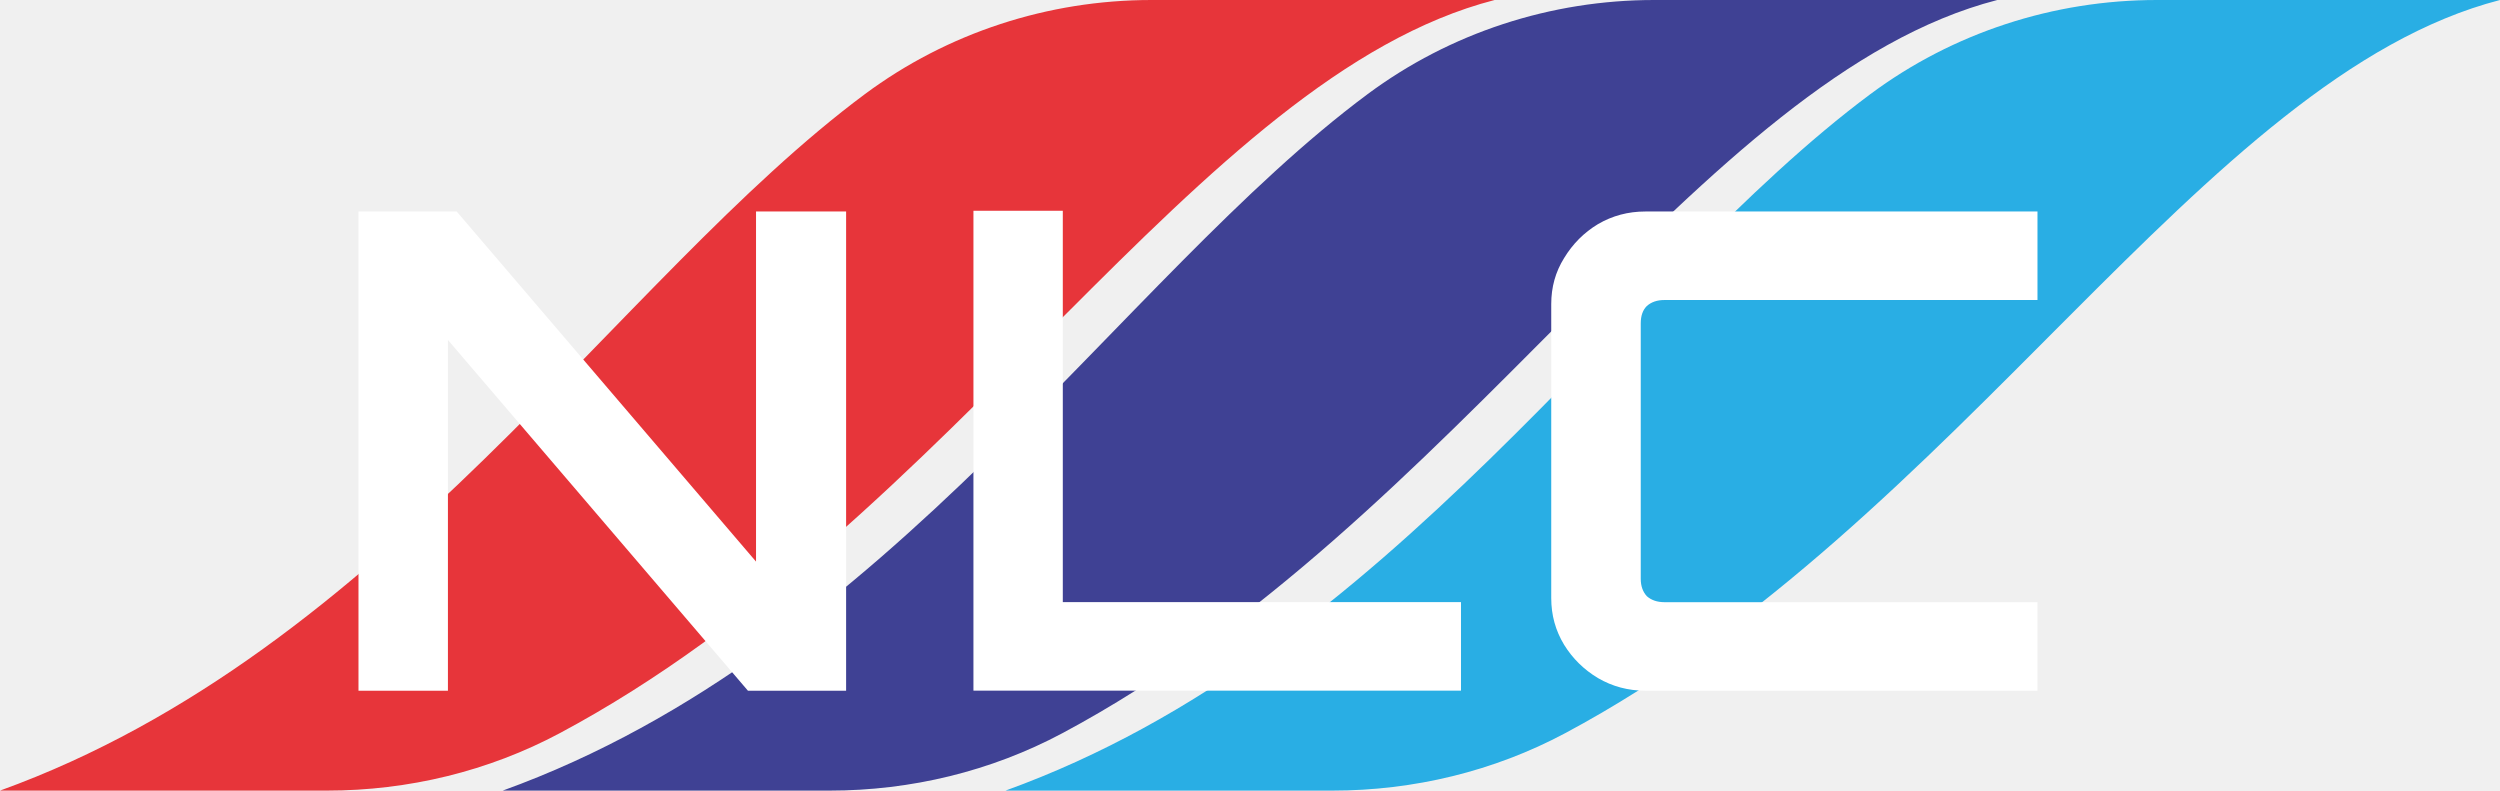
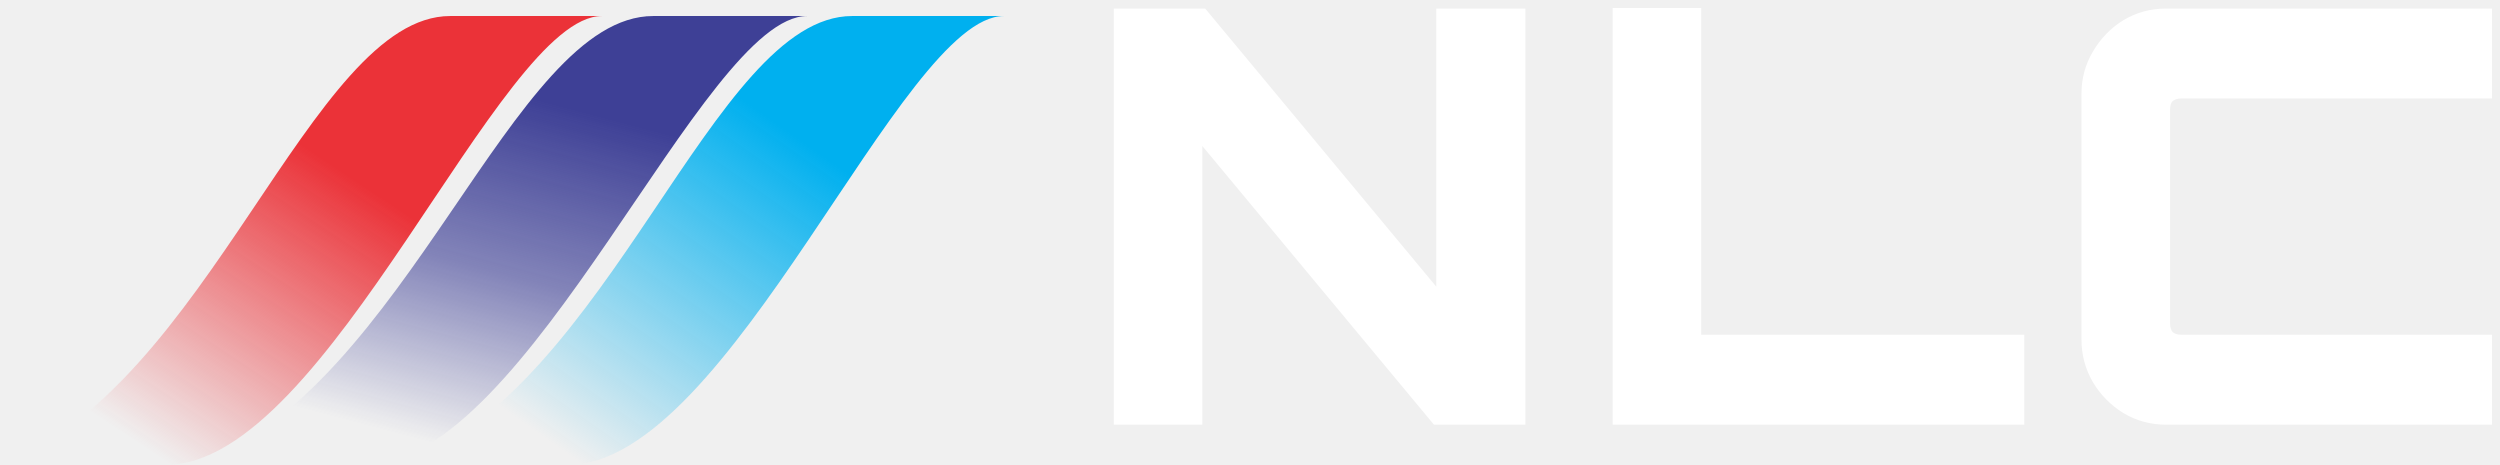
- <svg xmlns="http://www.w3.org/2000/svg" width="117" height="37" viewBox="0 0 117 37" fill="none">
-   <path d="M69.948 0C55.986 3.605 44.734 24.414 26.198 34.312C22.855 36.097 19.105 37 15.309 37H0C18.056 30.476 28.888 13.021 40.474 4.407C44.339 1.535 49.052 0 53.888 0H69.948Z" fill="url(#paint0_linear_803_562)" />
-   <path d="M93.472 0C79.51 3.605 68.258 24.414 49.722 34.312C46.379 36.097 42.629 37 38.833 37H23.527C41.584 30.476 52.415 13.021 64.002 4.407C67.866 1.535 72.58 0 77.412 0H93.472Z" fill="url(#paint1_linear_803_562)" />
-   <path d="M117.001 0C103.039 3.605 91.788 24.414 73.251 34.312C69.908 36.097 66.159 37 62.362 37H47.057C65.113 30.476 75.945 13.021 87.531 4.407C91.392 1.535 96.106 0 100.941 0H117.001Z" fill="url(#paint2_linear_803_562)" />
-   <path d="M16.777 32.325V9.898H21.373L35.382 26.283V9.898H39.598V32.325H35.003L20.963 15.91V32.325H16.777Z" fill="white" />
-   <path d="M45.557 32.325V9.864H49.739V28.179H68.374V32.322H45.557V32.325Z" fill="white" />
-   <path d="M77.003 32.325C76.201 32.325 75.46 32.128 74.784 31.733C74.127 31.339 73.599 30.82 73.2 30.175C72.797 29.51 72.598 28.784 72.598 27.995V14.228C72.598 13.439 72.797 12.723 73.2 12.078C73.603 11.413 74.13 10.884 74.784 10.49C75.46 10.095 76.198 9.898 77.003 9.898H95.354V14.041H77.893C77.555 14.041 77.281 14.134 77.071 14.322C76.882 14.509 76.787 14.78 76.787 15.131V27.092C76.787 27.423 76.882 27.694 77.071 27.901C77.281 28.088 77.558 28.182 77.893 28.182H95.354V32.325H77.003Z" fill="white" />
+ <svg xmlns="http://www.w3.org/2000/svg" width="156" height="29" viewBox="0 0 156 29" fill="none">
+   <path d="M28.092 1C19.39 1 12.977 24.282 0 29H9.771H10.382C20.458 29 31.145 1 37.558 1H28.092Z" fill="url(#paint0_linear_836_695)" />
+   <path d="M40.761 1C31.929 1 25.421 24.282 12.25 29H22.167H22.787C33.014 29 43.86 1 50.368 1H40.761Z" fill="url(#paint1_linear_836_695)" />
+   <path d="M53.174 1C44.472 1 38.059 24.282 25.082 29H34.853H35.464C45.54 29 56.227 1 62.64 1H53.174Z" fill="url(#paint2_linear_836_695)" />
+   <path d="M69.75 26V26.25H70H74.525H74.775V26V8.419L89.521 26.16L89.596 26.25H89.713H94.684H94.934V26V1.035V0.785H94.684H90.124H89.874V1.035V18.581L75.163 0.875L75.088 0.785H74.971H70H69.75V1.035V26ZM100.88 26V26.25H101.13H125.815H126.065V26V21.388V21.138H125.815H105.906V1V0.75H105.656H101.13H100.88V1V26ZM132.618 25.554L132.621 25.555C133.392 26.018 134.237 26.25 135.15 26.25H155H155.25V26V21.388V21.138H155H136.11C135.8 21.138 135.57 21.053 135.397 20.9C135.245 20.724 135.16 20.49 135.16 20.175V6.86C135.16 6.513 135.249 6.286 135.392 6.139C135.565 5.983 135.797 5.896 136.11 5.896H155H155.25V5.646V1.035V0.785H155H135.15C134.237 0.785 133.392 1.016 132.621 1.479L132.621 1.479L132.618 1.481C131.875 1.942 131.275 2.561 130.821 3.334C130.363 4.091 130.134 4.933 130.134 5.854V21.18C130.134 22.102 130.363 22.955 130.82 23.734L130.822 23.737C131.277 24.487 131.876 25.094 132.618 25.554Z" fill="white" stroke="white" stroke-width="0.5" />
  <defs>
-     <linearGradient id="paint0_linear_803_562" x1="0" y1="18.5" x2="69.947" y2="18.5" gradientUnits="userSpaceOnUse">
-       <stop stop-color="#E7353A" />
-       <stop offset="1" stop-color="#E7353A" />
+     <linearGradient id="paint0_linear_836_695" x1="22.25" y1="11.306" x2="10.561" y2="28.947" gradientUnits="userSpaceOnUse">
+       <stop stop-color="#EB3238" />
+       <stop offset="1" stop-color="#EB3238" stop-opacity="0" />
    </linearGradient>
-     <linearGradient id="paint1_linear_803_562" x1="23.526" y1="18.5" x2="93.472" y2="18.5" gradientUnits="userSpaceOnUse">
-       <stop stop-color="#3F4194" />
-       <stop offset="0.496" stop-color="#3F4194" />
-       <stop offset="1" stop-color="#3F4194" />
+     <linearGradient id="paint1_linear_836_695" x1="38.033" y1="7.417" x2="32.299" y2="29.057" gradientUnits="userSpaceOnUse">
+       <stop stop-color="#3E4096" />
+       <stop offset="0.496" stop-color="#3E4096" stop-opacity="0.611" />
+       <stop offset="1" stop-color="#3E4096" stop-opacity="0" />
    </linearGradient>
-     <linearGradient id="paint2_linear_803_562" x1="47.054" y1="18.5" x2="117" y2="18.5" gradientUnits="userSpaceOnUse">
-       <stop stop-color="#29AEE4" />
-       <stop offset="1" stop-color="#29AEE4" />
+     <linearGradient id="paint2_linear_836_695" x1="49.461" y1="8.389" x2="35.437" y2="28.351" gradientUnits="userSpaceOnUse">
+       <stop stop-color="#00B0EF" />
+       <stop offset="1" stop-color="#00B0EF" stop-opacity="0" />
    </linearGradient>
  </defs>
</svg>
